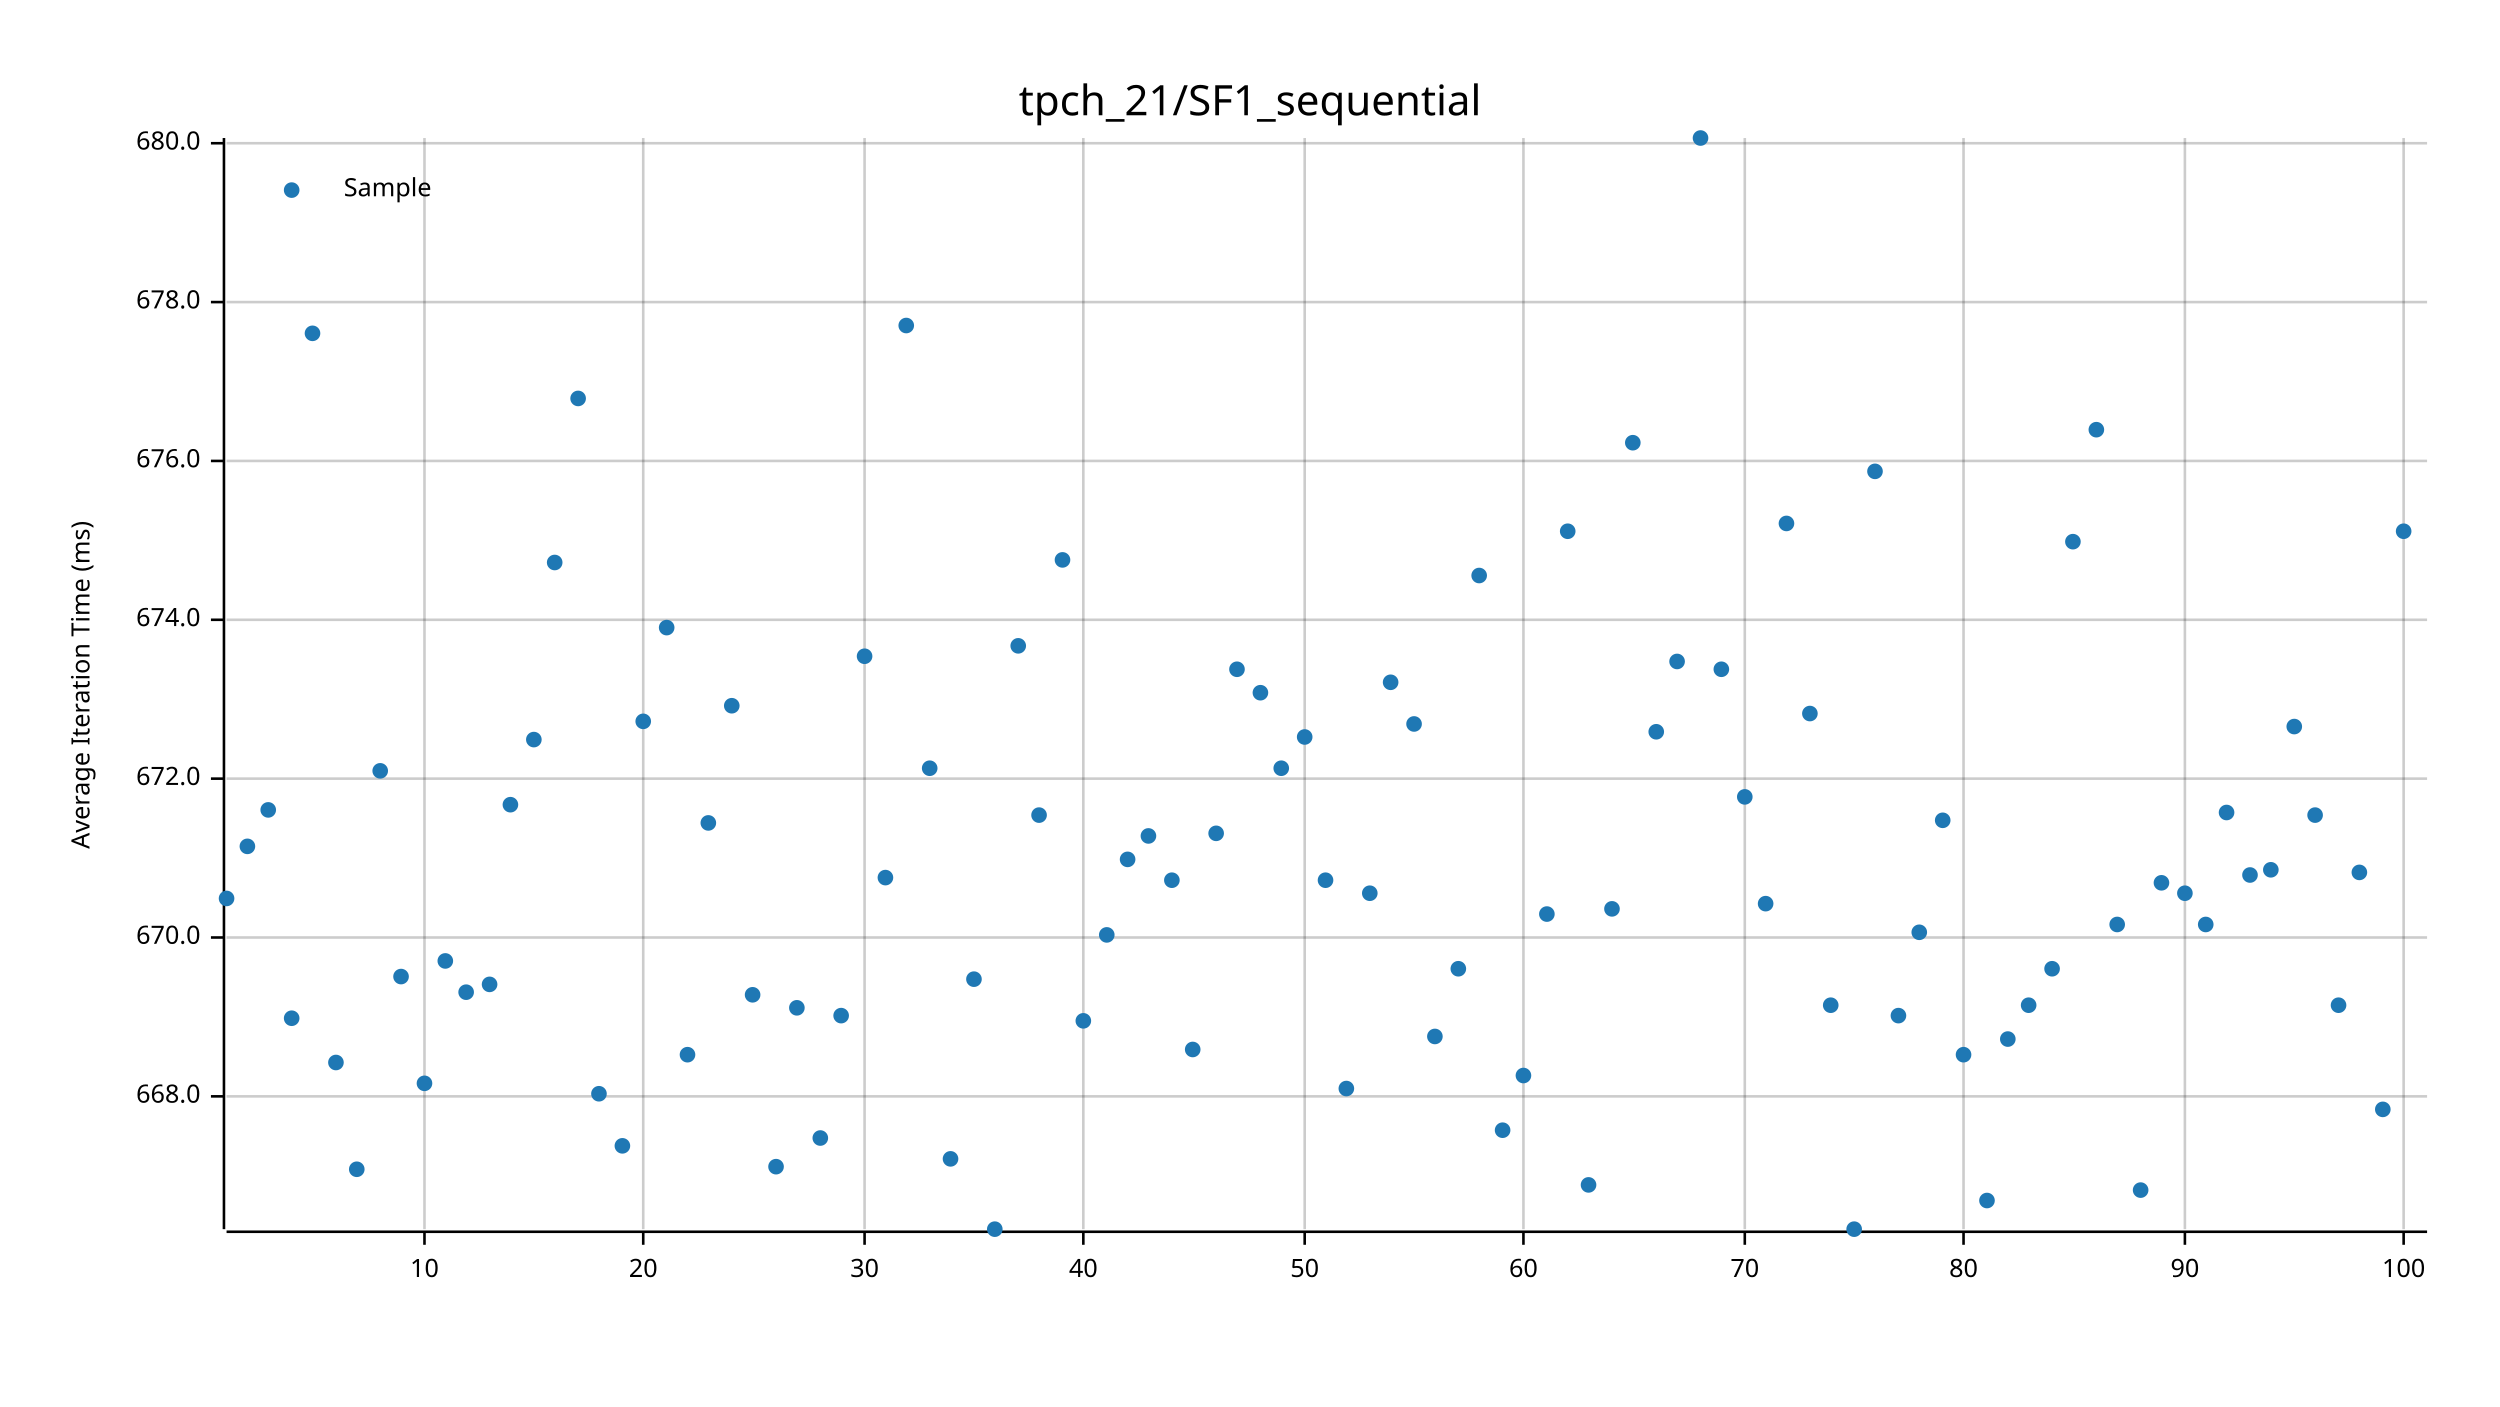
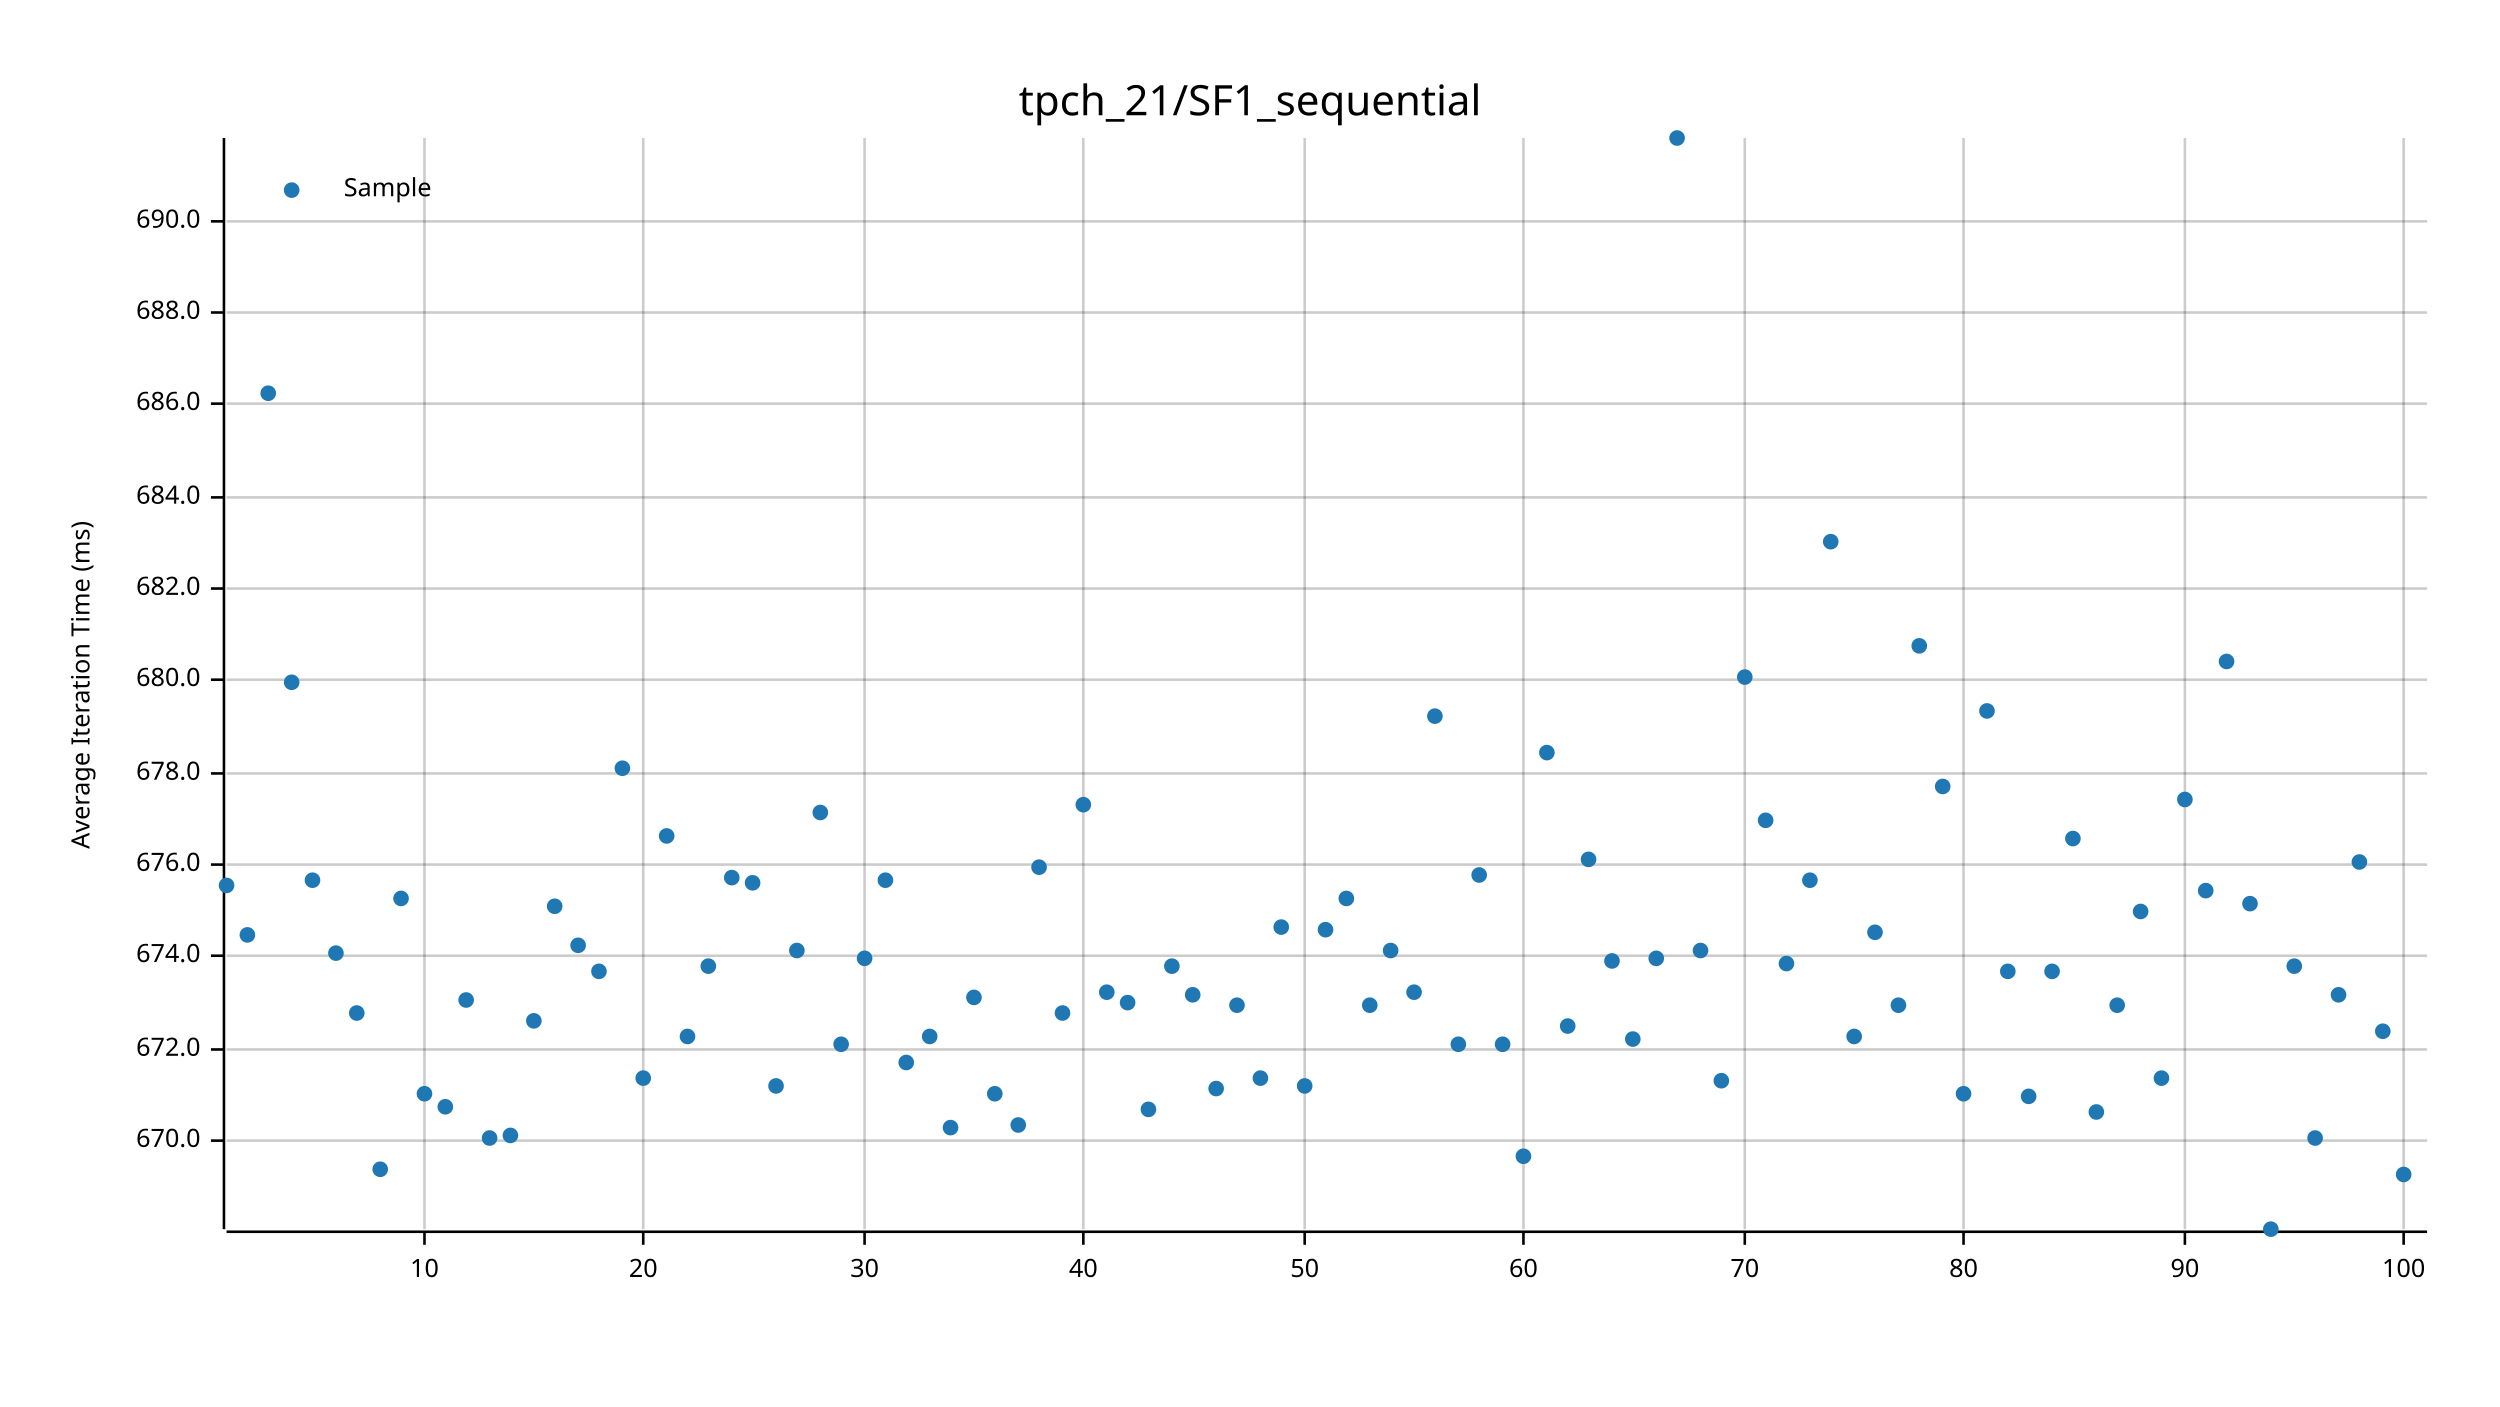
<svg xmlns="http://www.w3.org/2000/svg" width="960" height="540" viewBox="0 0 960 540">
  <text x="480" y="32" dy="0.76em" text-anchor="middle" font-family="sans-serif" font-size="16.129" opacity="1" fill="#000000">
tpch_21/SF1_sequential
</text>
  <text x="27" y="263" dy="0.76em" text-anchor="middle" font-family="sans-serif" font-size="9.677" opacity="1" fill="#000000" transform="rotate(270, 27, 263)">
Average Iteration Time (ms)
</text>
  <line opacity="0.2" stroke="#000000" stroke-width="1" x1="163" y1="472" x2="163" y2="53" />
  <line opacity="0.2" stroke="#000000" stroke-width="1" x1="247" y1="472" x2="247" y2="53" />
  <line opacity="0.2" stroke="#000000" stroke-width="1" x1="332" y1="472" x2="332" y2="53" />
  <line opacity="0.2" stroke="#000000" stroke-width="1" x1="416" y1="472" x2="416" y2="53" />
  <line opacity="0.2" stroke="#000000" stroke-width="1" x1="501" y1="472" x2="501" y2="53" />
  <line opacity="0.2" stroke="#000000" stroke-width="1" x1="585" y1="472" x2="585" y2="53" />
  <line opacity="0.2" stroke="#000000" stroke-width="1" x1="670" y1="472" x2="670" y2="53" />
  <line opacity="0.2" stroke="#000000" stroke-width="1" x1="754" y1="472" x2="754" y2="53" />
  <line opacity="0.2" stroke="#000000" stroke-width="1" x1="839" y1="472" x2="839" y2="53" />
  <line opacity="0.2" stroke="#000000" stroke-width="1" x1="923" y1="472" x2="923" y2="53" />
-   <line opacity="0.2" stroke="#000000" stroke-width="1" x1="87" y1="421" x2="932" y2="421" />
-   <line opacity="0.2" stroke="#000000" stroke-width="1" x1="87" y1="360" x2="932" y2="360" />
-   <line opacity="0.2" stroke="#000000" stroke-width="1" x1="87" y1="299" x2="932" y2="299" />
-   <line opacity="0.2" stroke="#000000" stroke-width="1" x1="87" y1="238" x2="932" y2="238" />
-   <line opacity="0.2" stroke="#000000" stroke-width="1" x1="87" y1="177" x2="932" y2="177" />
-   <line opacity="0.2" stroke="#000000" stroke-width="1" x1="87" y1="116" x2="932" y2="116" />
-   <line opacity="0.2" stroke="#000000" stroke-width="1" x1="87" y1="55" x2="932" y2="55" />
+   <line opacity="0.2" stroke="#000000" stroke-width="1" x1="87" y1="438" x2="932" y2="438" />
+   <line opacity="0.2" stroke="#000000" stroke-width="1" x1="87" y1="403" x2="932" y2="403" />
+   <line opacity="0.2" stroke="#000000" stroke-width="1" x1="87" y1="367" x2="932" y2="367" />
+   <line opacity="0.2" stroke="#000000" stroke-width="1" x1="87" y1="332" x2="932" y2="332" />
+   <line opacity="0.2" stroke="#000000" stroke-width="1" x1="87" y1="297" x2="932" y2="297" />
+   <line opacity="0.2" stroke="#000000" stroke-width="1" x1="87" y1="261" x2="932" y2="261" />
+   <line opacity="0.2" stroke="#000000" stroke-width="1" x1="87" y1="226" x2="932" y2="226" />
+   <line opacity="0.2" stroke="#000000" stroke-width="1" x1="87" y1="191" x2="932" y2="191" />
+   <line opacity="0.2" stroke="#000000" stroke-width="1" x1="87" y1="155" x2="932" y2="155" />
+   <line opacity="0.2" stroke="#000000" stroke-width="1" x1="87" y1="120" x2="932" y2="120" />
+   <line opacity="0.2" stroke="#000000" stroke-width="1" x1="87" y1="85" x2="932" y2="85" />
  <polyline fill="none" opacity="1" stroke="#000000" stroke-width="1" points="86,53 86,472 " />
-   <text x="77" y="421" dy="0.5ex" text-anchor="end" font-family="sans-serif" font-size="9.677" opacity="1" fill="#000000">
- 668.0
- </text>
-   <polyline fill="none" opacity="1" stroke="#000000" stroke-width="1" points="81,421 86,421 " />
-   <text x="77" y="360" dy="0.5ex" text-anchor="end" font-family="sans-serif" font-size="9.677" opacity="1" fill="#000000">
+   <text x="77" y="438" dy="0.5ex" text-anchor="end" font-family="sans-serif" font-size="9.677" opacity="1" fill="#000000">
670.0
</text>
-   <polyline fill="none" opacity="1" stroke="#000000" stroke-width="1" points="81,360 86,360 " />
-   <text x="77" y="299" dy="0.5ex" text-anchor="end" font-family="sans-serif" font-size="9.677" opacity="1" fill="#000000">
+   <polyline fill="none" opacity="1" stroke="#000000" stroke-width="1" points="81,438 86,438 " />
+   <text x="77" y="403" dy="0.5ex" text-anchor="end" font-family="sans-serif" font-size="9.677" opacity="1" fill="#000000">
672.0
</text>
-   <polyline fill="none" opacity="1" stroke="#000000" stroke-width="1" points="81,299 86,299 " />
-   <text x="77" y="238" dy="0.5ex" text-anchor="end" font-family="sans-serif" font-size="9.677" opacity="1" fill="#000000">
+   <polyline fill="none" opacity="1" stroke="#000000" stroke-width="1" points="81,403 86,403 " />
+   <text x="77" y="367" dy="0.5ex" text-anchor="end" font-family="sans-serif" font-size="9.677" opacity="1" fill="#000000">
674.0
</text>
-   <polyline fill="none" opacity="1" stroke="#000000" stroke-width="1" points="81,238 86,238 " />
-   <text x="77" y="177" dy="0.5ex" text-anchor="end" font-family="sans-serif" font-size="9.677" opacity="1" fill="#000000">
+   <polyline fill="none" opacity="1" stroke="#000000" stroke-width="1" points="81,367 86,367 " />
+   <text x="77" y="332" dy="0.5ex" text-anchor="end" font-family="sans-serif" font-size="9.677" opacity="1" fill="#000000">
676.0
</text>
-   <polyline fill="none" opacity="1" stroke="#000000" stroke-width="1" points="81,177 86,177 " />
-   <text x="77" y="116" dy="0.5ex" text-anchor="end" font-family="sans-serif" font-size="9.677" opacity="1" fill="#000000">
+   <polyline fill="none" opacity="1" stroke="#000000" stroke-width="1" points="81,332 86,332 " />
+   <text x="77" y="297" dy="0.5ex" text-anchor="end" font-family="sans-serif" font-size="9.677" opacity="1" fill="#000000">
678.0
</text>
-   <polyline fill="none" opacity="1" stroke="#000000" stroke-width="1" points="81,116 86,116 " />
-   <text x="77" y="55" dy="0.5ex" text-anchor="end" font-family="sans-serif" font-size="9.677" opacity="1" fill="#000000">
+   <polyline fill="none" opacity="1" stroke="#000000" stroke-width="1" points="81,297 86,297 " />
+   <text x="77" y="261" dy="0.5ex" text-anchor="end" font-family="sans-serif" font-size="9.677" opacity="1" fill="#000000">
680.0
</text>
-   <polyline fill="none" opacity="1" stroke="#000000" stroke-width="1" points="81,55 86,55 " />
+   <polyline fill="none" opacity="1" stroke="#000000" stroke-width="1" points="81,261 86,261 " />
+   <text x="77" y="226" dy="0.5ex" text-anchor="end" font-family="sans-serif" font-size="9.677" opacity="1" fill="#000000">
+ 682.0
+ </text>
+   <polyline fill="none" opacity="1" stroke="#000000" stroke-width="1" points="81,226 86,226 " />
+   <text x="77" y="191" dy="0.5ex" text-anchor="end" font-family="sans-serif" font-size="9.677" opacity="1" fill="#000000">
+ 684.0
+ </text>
+   <polyline fill="none" opacity="1" stroke="#000000" stroke-width="1" points="81,191 86,191 " />
+   <text x="77" y="155" dy="0.5ex" text-anchor="end" font-family="sans-serif" font-size="9.677" opacity="1" fill="#000000">
+ 686.0
+ </text>
+   <polyline fill="none" opacity="1" stroke="#000000" stroke-width="1" points="81,155 86,155 " />
+   <text x="77" y="120" dy="0.5ex" text-anchor="end" font-family="sans-serif" font-size="9.677" opacity="1" fill="#000000">
+ 688.0
+ </text>
+   <polyline fill="none" opacity="1" stroke="#000000" stroke-width="1" points="81,120 86,120 " />
+   <text x="77" y="85" dy="0.5ex" text-anchor="end" font-family="sans-serif" font-size="9.677" opacity="1" fill="#000000">
+ 690.0
+ </text>
+   <polyline fill="none" opacity="1" stroke="#000000" stroke-width="1" points="81,85 86,85 " />
  <polyline fill="none" opacity="1" stroke="#000000" stroke-width="1" points="87,473 932,473 " />
  <text x="163" y="483" dy="0.76em" text-anchor="middle" font-family="sans-serif" font-size="9.677" opacity="1" fill="#000000">
10
</text>
  <polyline fill="none" opacity="1" stroke="#000000" stroke-width="1" points="163,473 163,478 " />
  <text x="247" y="483" dy="0.76em" text-anchor="middle" font-family="sans-serif" font-size="9.677" opacity="1" fill="#000000">
20
</text>
  <polyline fill="none" opacity="1" stroke="#000000" stroke-width="1" points="247,473 247,478 " />
  <text x="332" y="483" dy="0.76em" text-anchor="middle" font-family="sans-serif" font-size="9.677" opacity="1" fill="#000000">
30
</text>
  <polyline fill="none" opacity="1" stroke="#000000" stroke-width="1" points="332,473 332,478 " />
  <text x="416" y="483" dy="0.76em" text-anchor="middle" font-family="sans-serif" font-size="9.677" opacity="1" fill="#000000">
40
</text>
  <polyline fill="none" opacity="1" stroke="#000000" stroke-width="1" points="416,473 416,478 " />
  <text x="501" y="483" dy="0.76em" text-anchor="middle" font-family="sans-serif" font-size="9.677" opacity="1" fill="#000000">
50
</text>
  <polyline fill="none" opacity="1" stroke="#000000" stroke-width="1" points="501,473 501,478 " />
  <text x="585" y="483" dy="0.76em" text-anchor="middle" font-family="sans-serif" font-size="9.677" opacity="1" fill="#000000">
60
</text>
  <polyline fill="none" opacity="1" stroke="#000000" stroke-width="1" points="585,473 585,478 " />
  <text x="670" y="483" dy="0.76em" text-anchor="middle" font-family="sans-serif" font-size="9.677" opacity="1" fill="#000000">
70
</text>
  <polyline fill="none" opacity="1" stroke="#000000" stroke-width="1" points="670,473 670,478 " />
  <text x="754" y="483" dy="0.76em" text-anchor="middle" font-family="sans-serif" font-size="9.677" opacity="1" fill="#000000">
80
</text>
  <polyline fill="none" opacity="1" stroke="#000000" stroke-width="1" points="754,473 754,478 " />
  <text x="839" y="483" dy="0.76em" text-anchor="middle" font-family="sans-serif" font-size="9.677" opacity="1" fill="#000000">
90
</text>
  <polyline fill="none" opacity="1" stroke="#000000" stroke-width="1" points="839,473 839,478 " />
  <text x="923" y="483" dy="0.76em" text-anchor="middle" font-family="sans-serif" font-size="9.677" opacity="1" fill="#000000">
100
</text>
  <polyline fill="none" opacity="1" stroke="#000000" stroke-width="1" points="923,473 923,478 " />
-   <circle cx="87" cy="345" r="3" opacity="1" fill="#1F78B4" stroke="none" stroke-width="1" />
-   <circle cx="95" cy="325" r="3" opacity="1" fill="#1F78B4" stroke="none" stroke-width="1" />
-   <circle cx="103" cy="311" r="3" opacity="1" fill="#1F78B4" stroke="none" stroke-width="1" />
-   <circle cx="112" cy="391" r="3" opacity="1" fill="#1F78B4" stroke="none" stroke-width="1" />
-   <circle cx="120" cy="128" r="3" opacity="1" fill="#1F78B4" stroke="none" stroke-width="1" />
-   <circle cx="129" cy="408" r="3" opacity="1" fill="#1F78B4" stroke="none" stroke-width="1" />
-   <circle cx="137" cy="449" r="3" opacity="1" fill="#1F78B4" stroke="none" stroke-width="1" />
-   <circle cx="146" cy="296" r="3" opacity="1" fill="#1F78B4" stroke="none" stroke-width="1" />
-   <circle cx="154" cy="375" r="3" opacity="1" fill="#1F78B4" stroke="none" stroke-width="1" />
-   <circle cx="163" cy="416" r="3" opacity="1" fill="#1F78B4" stroke="none" stroke-width="1" />
-   <circle cx="171" cy="369" r="3" opacity="1" fill="#1F78B4" stroke="none" stroke-width="1" />
-   <circle cx="179" cy="381" r="3" opacity="1" fill="#1F78B4" stroke="none" stroke-width="1" />
-   <circle cx="188" cy="378" r="3" opacity="1" fill="#1F78B4" stroke="none" stroke-width="1" />
-   <circle cx="196" cy="309" r="3" opacity="1" fill="#1F78B4" stroke="none" stroke-width="1" />
-   <circle cx="205" cy="284" r="3" opacity="1" fill="#1F78B4" stroke="none" stroke-width="1" />
-   <circle cx="213" cy="216" r="3" opacity="1" fill="#1F78B4" stroke="none" stroke-width="1" />
-   <circle cx="222" cy="153" r="3" opacity="1" fill="#1F78B4" stroke="none" stroke-width="1" />
-   <circle cx="230" cy="420" r="3" opacity="1" fill="#1F78B4" stroke="none" stroke-width="1" />
-   <circle cx="239" cy="440" r="3" opacity="1" fill="#1F78B4" stroke="none" stroke-width="1" />
-   <circle cx="247" cy="277" r="3" opacity="1" fill="#1F78B4" stroke="none" stroke-width="1" />
-   <circle cx="256" cy="241" r="3" opacity="1" fill="#1F78B4" stroke="none" stroke-width="1" />
-   <circle cx="264" cy="405" r="3" opacity="1" fill="#1F78B4" stroke="none" stroke-width="1" />
-   <circle cx="272" cy="316" r="3" opacity="1" fill="#1F78B4" stroke="none" stroke-width="1" />
-   <circle cx="281" cy="271" r="3" opacity="1" fill="#1F78B4" stroke="none" stroke-width="1" />
-   <circle cx="289" cy="382" r="3" opacity="1" fill="#1F78B4" stroke="none" stroke-width="1" />
-   <circle cx="298" cy="448" r="3" opacity="1" fill="#1F78B4" stroke="none" stroke-width="1" />
-   <circle cx="306" cy="387" r="3" opacity="1" fill="#1F78B4" stroke="none" stroke-width="1" />
-   <circle cx="315" cy="437" r="3" opacity="1" fill="#1F78B4" stroke="none" stroke-width="1" />
-   <circle cx="323" cy="390" r="3" opacity="1" fill="#1F78B4" stroke="none" stroke-width="1" />
-   <circle cx="332" cy="252" r="3" opacity="1" fill="#1F78B4" stroke="none" stroke-width="1" />
-   <circle cx="340" cy="337" r="3" opacity="1" fill="#1F78B4" stroke="none" stroke-width="1" />
-   <circle cx="348" cy="125" r="3" opacity="1" fill="#1F78B4" stroke="none" stroke-width="1" />
-   <circle cx="357" cy="295" r="3" opacity="1" fill="#1F78B4" stroke="none" stroke-width="1" />
-   <circle cx="365" cy="445" r="3" opacity="1" fill="#1F78B4" stroke="none" stroke-width="1" />
-   <circle cx="374" cy="376" r="3" opacity="1" fill="#1F78B4" stroke="none" stroke-width="1" />
-   <circle cx="382" cy="472" r="3" opacity="1" fill="#1F78B4" stroke="none" stroke-width="1" />
-   <circle cx="391" cy="248" r="3" opacity="1" fill="#1F78B4" stroke="none" stroke-width="1" />
-   <circle cx="399" cy="313" r="3" opacity="1" fill="#1F78B4" stroke="none" stroke-width="1" />
-   <circle cx="408" cy="215" r="3" opacity="1" fill="#1F78B4" stroke="none" stroke-width="1" />
-   <circle cx="416" cy="392" r="3" opacity="1" fill="#1F78B4" stroke="none" stroke-width="1" />
-   <circle cx="425" cy="359" r="3" opacity="1" fill="#1F78B4" stroke="none" stroke-width="1" />
-   <circle cx="433" cy="330" r="3" opacity="1" fill="#1F78B4" stroke="none" stroke-width="1" />
-   <circle cx="441" cy="321" r="3" opacity="1" fill="#1F78B4" stroke="none" stroke-width="1" />
-   <circle cx="450" cy="338" r="3" opacity="1" fill="#1F78B4" stroke="none" stroke-width="1" />
-   <circle cx="458" cy="403" r="3" opacity="1" fill="#1F78B4" stroke="none" stroke-width="1" />
-   <circle cx="467" cy="320" r="3" opacity="1" fill="#1F78B4" stroke="none" stroke-width="1" />
-   <circle cx="475" cy="257" r="3" opacity="1" fill="#1F78B4" stroke="none" stroke-width="1" />
-   <circle cx="484" cy="266" r="3" opacity="1" fill="#1F78B4" stroke="none" stroke-width="1" />
-   <circle cx="492" cy="295" r="3" opacity="1" fill="#1F78B4" stroke="none" stroke-width="1" />
-   <circle cx="501" cy="283" r="3" opacity="1" fill="#1F78B4" stroke="none" stroke-width="1" />
-   <circle cx="509" cy="338" r="3" opacity="1" fill="#1F78B4" stroke="none" stroke-width="1" />
-   <circle cx="517" cy="418" r="3" opacity="1" fill="#1F78B4" stroke="none" stroke-width="1" />
-   <circle cx="526" cy="343" r="3" opacity="1" fill="#1F78B4" stroke="none" stroke-width="1" />
-   <circle cx="534" cy="262" r="3" opacity="1" fill="#1F78B4" stroke="none" stroke-width="1" />
-   <circle cx="543" cy="278" r="3" opacity="1" fill="#1F78B4" stroke="none" stroke-width="1" />
-   <circle cx="551" cy="398" r="3" opacity="1" fill="#1F78B4" stroke="none" stroke-width="1" />
-   <circle cx="560" cy="372" r="3" opacity="1" fill="#1F78B4" stroke="none" stroke-width="1" />
-   <circle cx="568" cy="221" r="3" opacity="1" fill="#1F78B4" stroke="none" stroke-width="1" />
-   <circle cx="577" cy="434" r="3" opacity="1" fill="#1F78B4" stroke="none" stroke-width="1" />
-   <circle cx="585" cy="413" r="3" opacity="1" fill="#1F78B4" stroke="none" stroke-width="1" />
-   <circle cx="594" cy="351" r="3" opacity="1" fill="#1F78B4" stroke="none" stroke-width="1" />
-   <circle cx="602" cy="204" r="3" opacity="1" fill="#1F78B4" stroke="none" stroke-width="1" />
-   <circle cx="610" cy="455" r="3" opacity="1" fill="#1F78B4" stroke="none" stroke-width="1" />
-   <circle cx="619" cy="349" r="3" opacity="1" fill="#1F78B4" stroke="none" stroke-width="1" />
-   <circle cx="627" cy="170" r="3" opacity="1" fill="#1F78B4" stroke="none" stroke-width="1" />
-   <circle cx="636" cy="281" r="3" opacity="1" fill="#1F78B4" stroke="none" stroke-width="1" />
-   <circle cx="644" cy="254" r="3" opacity="1" fill="#1F78B4" stroke="none" stroke-width="1" />
-   <circle cx="653" cy="53" r="3" opacity="1" fill="#1F78B4" stroke="none" stroke-width="1" />
-   <circle cx="661" cy="257" r="3" opacity="1" fill="#1F78B4" stroke="none" stroke-width="1" />
-   <circle cx="670" cy="306" r="3" opacity="1" fill="#1F78B4" stroke="none" stroke-width="1" />
-   <circle cx="678" cy="347" r="3" opacity="1" fill="#1F78B4" stroke="none" stroke-width="1" />
-   <circle cx="686" cy="201" r="3" opacity="1" fill="#1F78B4" stroke="none" stroke-width="1" />
-   <circle cx="695" cy="274" r="3" opacity="1" fill="#1F78B4" stroke="none" stroke-width="1" />
-   <circle cx="703" cy="386" r="3" opacity="1" fill="#1F78B4" stroke="none" stroke-width="1" />
-   <circle cx="712" cy="472" r="3" opacity="1" fill="#1F78B4" stroke="none" stroke-width="1" />
-   <circle cx="720" cy="181" r="3" opacity="1" fill="#1F78B4" stroke="none" stroke-width="1" />
-   <circle cx="729" cy="390" r="3" opacity="1" fill="#1F78B4" stroke="none" stroke-width="1" />
-   <circle cx="737" cy="358" r="3" opacity="1" fill="#1F78B4" stroke="none" stroke-width="1" />
-   <circle cx="746" cy="315" r="3" opacity="1" fill="#1F78B4" stroke="none" stroke-width="1" />
-   <circle cx="754" cy="405" r="3" opacity="1" fill="#1F78B4" stroke="none" stroke-width="1" />
-   <circle cx="763" cy="461" r="3" opacity="1" fill="#1F78B4" stroke="none" stroke-width="1" />
-   <circle cx="771" cy="399" r="3" opacity="1" fill="#1F78B4" stroke="none" stroke-width="1" />
-   <circle cx="779" cy="386" r="3" opacity="1" fill="#1F78B4" stroke="none" stroke-width="1" />
-   <circle cx="788" cy="372" r="3" opacity="1" fill="#1F78B4" stroke="none" stroke-width="1" />
-   <circle cx="796" cy="208" r="3" opacity="1" fill="#1F78B4" stroke="none" stroke-width="1" />
-   <circle cx="805" cy="165" r="3" opacity="1" fill="#1F78B4" stroke="none" stroke-width="1" />
-   <circle cx="813" cy="355" r="3" opacity="1" fill="#1F78B4" stroke="none" stroke-width="1" />
-   <circle cx="822" cy="457" r="3" opacity="1" fill="#1F78B4" stroke="none" stroke-width="1" />
-   <circle cx="830" cy="339" r="3" opacity="1" fill="#1F78B4" stroke="none" stroke-width="1" />
-   <circle cx="839" cy="343" r="3" opacity="1" fill="#1F78B4" stroke="none" stroke-width="1" />
-   <circle cx="847" cy="355" r="3" opacity="1" fill="#1F78B4" stroke="none" stroke-width="1" />
-   <circle cx="855" cy="312" r="3" opacity="1" fill="#1F78B4" stroke="none" stroke-width="1" />
-   <circle cx="864" cy="336" r="3" opacity="1" fill="#1F78B4" stroke="none" stroke-width="1" />
-   <circle cx="872" cy="334" r="3" opacity="1" fill="#1F78B4" stroke="none" stroke-width="1" />
-   <circle cx="881" cy="279" r="3" opacity="1" fill="#1F78B4" stroke="none" stroke-width="1" />
-   <circle cx="889" cy="313" r="3" opacity="1" fill="#1F78B4" stroke="none" stroke-width="1" />
-   <circle cx="898" cy="386" r="3" opacity="1" fill="#1F78B4" stroke="none" stroke-width="1" />
-   <circle cx="906" cy="335" r="3" opacity="1" fill="#1F78B4" stroke="none" stroke-width="1" />
-   <circle cx="915" cy="426" r="3" opacity="1" fill="#1F78B4" stroke="none" stroke-width="1" />
-   <circle cx="923" cy="204" r="3" opacity="1" fill="#1F78B4" stroke="none" stroke-width="1" />
+   <circle cx="87" cy="340" r="3" opacity="1" fill="#1F78B4" stroke="none" stroke-width="1" />
+   <circle cx="95" cy="359" r="3" opacity="1" fill="#1F78B4" stroke="none" stroke-width="1" />
+   <circle cx="103" cy="151" r="3" opacity="1" fill="#1F78B4" stroke="none" stroke-width="1" />
+   <circle cx="112" cy="262" r="3" opacity="1" fill="#1F78B4" stroke="none" stroke-width="1" />
+   <circle cx="120" cy="338" r="3" opacity="1" fill="#1F78B4" stroke="none" stroke-width="1" />
+   <circle cx="129" cy="366" r="3" opacity="1" fill="#1F78B4" stroke="none" stroke-width="1" />
+   <circle cx="137" cy="389" r="3" opacity="1" fill="#1F78B4" stroke="none" stroke-width="1" />
+   <circle cx="146" cy="449" r="3" opacity="1" fill="#1F78B4" stroke="none" stroke-width="1" />
+   <circle cx="154" cy="345" r="3" opacity="1" fill="#1F78B4" stroke="none" stroke-width="1" />
+   <circle cx="163" cy="420" r="3" opacity="1" fill="#1F78B4" stroke="none" stroke-width="1" />
+   <circle cx="171" cy="425" r="3" opacity="1" fill="#1F78B4" stroke="none" stroke-width="1" />
+   <circle cx="179" cy="384" r="3" opacity="1" fill="#1F78B4" stroke="none" stroke-width="1" />
+   <circle cx="188" cy="437" r="3" opacity="1" fill="#1F78B4" stroke="none" stroke-width="1" />
+   <circle cx="196" cy="436" r="3" opacity="1" fill="#1F78B4" stroke="none" stroke-width="1" />
+   <circle cx="205" cy="392" r="3" opacity="1" fill="#1F78B4" stroke="none" stroke-width="1" />
+   <circle cx="213" cy="348" r="3" opacity="1" fill="#1F78B4" stroke="none" stroke-width="1" />
+   <circle cx="222" cy="363" r="3" opacity="1" fill="#1F78B4" stroke="none" stroke-width="1" />
+   <circle cx="230" cy="373" r="3" opacity="1" fill="#1F78B4" stroke="none" stroke-width="1" />
+   <circle cx="239" cy="295" r="3" opacity="1" fill="#1F78B4" stroke="none" stroke-width="1" />
+   <circle cx="247" cy="414" r="3" opacity="1" fill="#1F78B4" stroke="none" stroke-width="1" />
+   <circle cx="256" cy="321" r="3" opacity="1" fill="#1F78B4" stroke="none" stroke-width="1" />
+   <circle cx="264" cy="398" r="3" opacity="1" fill="#1F78B4" stroke="none" stroke-width="1" />
+   <circle cx="272" cy="371" r="3" opacity="1" fill="#1F78B4" stroke="none" stroke-width="1" />
+   <circle cx="281" cy="337" r="3" opacity="1" fill="#1F78B4" stroke="none" stroke-width="1" />
+   <circle cx="289" cy="339" r="3" opacity="1" fill="#1F78B4" stroke="none" stroke-width="1" />
+   <circle cx="298" cy="417" r="3" opacity="1" fill="#1F78B4" stroke="none" stroke-width="1" />
+   <circle cx="306" cy="365" r="3" opacity="1" fill="#1F78B4" stroke="none" stroke-width="1" />
+   <circle cx="315" cy="312" r="3" opacity="1" fill="#1F78B4" stroke="none" stroke-width="1" />
+   <circle cx="323" cy="401" r="3" opacity="1" fill="#1F78B4" stroke="none" stroke-width="1" />
+   <circle cx="332" cy="368" r="3" opacity="1" fill="#1F78B4" stroke="none" stroke-width="1" />
+   <circle cx="340" cy="338" r="3" opacity="1" fill="#1F78B4" stroke="none" stroke-width="1" />
+   <circle cx="348" cy="408" r="3" opacity="1" fill="#1F78B4" stroke="none" stroke-width="1" />
+   <circle cx="357" cy="398" r="3" opacity="1" fill="#1F78B4" stroke="none" stroke-width="1" />
+   <circle cx="365" cy="433" r="3" opacity="1" fill="#1F78B4" stroke="none" stroke-width="1" />
+   <circle cx="374" cy="383" r="3" opacity="1" fill="#1F78B4" stroke="none" stroke-width="1" />
+   <circle cx="382" cy="420" r="3" opacity="1" fill="#1F78B4" stroke="none" stroke-width="1" />
+   <circle cx="391" cy="432" r="3" opacity="1" fill="#1F78B4" stroke="none" stroke-width="1" />
+   <circle cx="399" cy="333" r="3" opacity="1" fill="#1F78B4" stroke="none" stroke-width="1" />
+   <circle cx="408" cy="389" r="3" opacity="1" fill="#1F78B4" stroke="none" stroke-width="1" />
+   <circle cx="416" cy="309" r="3" opacity="1" fill="#1F78B4" stroke="none" stroke-width="1" />
+   <circle cx="425" cy="381" r="3" opacity="1" fill="#1F78B4" stroke="none" stroke-width="1" />
+   <circle cx="433" cy="385" r="3" opacity="1" fill="#1F78B4" stroke="none" stroke-width="1" />
+   <circle cx="441" cy="426" r="3" opacity="1" fill="#1F78B4" stroke="none" stroke-width="1" />
+   <circle cx="450" cy="371" r="3" opacity="1" fill="#1F78B4" stroke="none" stroke-width="1" />
+   <circle cx="458" cy="382" r="3" opacity="1" fill="#1F78B4" stroke="none" stroke-width="1" />
+   <circle cx="467" cy="418" r="3" opacity="1" fill="#1F78B4" stroke="none" stroke-width="1" />
+   <circle cx="475" cy="386" r="3" opacity="1" fill="#1F78B4" stroke="none" stroke-width="1" />
+   <circle cx="484" cy="414" r="3" opacity="1" fill="#1F78B4" stroke="none" stroke-width="1" />
+   <circle cx="492" cy="356" r="3" opacity="1" fill="#1F78B4" stroke="none" stroke-width="1" />
+   <circle cx="501" cy="417" r="3" opacity="1" fill="#1F78B4" stroke="none" stroke-width="1" />
+   <circle cx="509" cy="357" r="3" opacity="1" fill="#1F78B4" stroke="none" stroke-width="1" />
+   <circle cx="517" cy="345" r="3" opacity="1" fill="#1F78B4" stroke="none" stroke-width="1" />
+   <circle cx="526" cy="386" r="3" opacity="1" fill="#1F78B4" stroke="none" stroke-width="1" />
+   <circle cx="534" cy="365" r="3" opacity="1" fill="#1F78B4" stroke="none" stroke-width="1" />
+   <circle cx="543" cy="381" r="3" opacity="1" fill="#1F78B4" stroke="none" stroke-width="1" />
+   <circle cx="551" cy="275" r="3" opacity="1" fill="#1F78B4" stroke="none" stroke-width="1" />
+   <circle cx="560" cy="401" r="3" opacity="1" fill="#1F78B4" stroke="none" stroke-width="1" />
+   <circle cx="568" cy="336" r="3" opacity="1" fill="#1F78B4" stroke="none" stroke-width="1" />
+   <circle cx="577" cy="401" r="3" opacity="1" fill="#1F78B4" stroke="none" stroke-width="1" />
+   <circle cx="585" cy="444" r="3" opacity="1" fill="#1F78B4" stroke="none" stroke-width="1" />
+   <circle cx="594" cy="289" r="3" opacity="1" fill="#1F78B4" stroke="none" stroke-width="1" />
+   <circle cx="602" cy="394" r="3" opacity="1" fill="#1F78B4" stroke="none" stroke-width="1" />
+   <circle cx="610" cy="330" r="3" opacity="1" fill="#1F78B4" stroke="none" stroke-width="1" />
+   <circle cx="619" cy="369" r="3" opacity="1" fill="#1F78B4" stroke="none" stroke-width="1" />
+   <circle cx="627" cy="399" r="3" opacity="1" fill="#1F78B4" stroke="none" stroke-width="1" />
+   <circle cx="636" cy="368" r="3" opacity="1" fill="#1F78B4" stroke="none" stroke-width="1" />
+   <circle cx="644" cy="53" r="3" opacity="1" fill="#1F78B4" stroke="none" stroke-width="1" />
+   <circle cx="653" cy="365" r="3" opacity="1" fill="#1F78B4" stroke="none" stroke-width="1" />
+   <circle cx="661" cy="415" r="3" opacity="1" fill="#1F78B4" stroke="none" stroke-width="1" />
+   <circle cx="670" cy="260" r="3" opacity="1" fill="#1F78B4" stroke="none" stroke-width="1" />
+   <circle cx="678" cy="315" r="3" opacity="1" fill="#1F78B4" stroke="none" stroke-width="1" />
+   <circle cx="686" cy="370" r="3" opacity="1" fill="#1F78B4" stroke="none" stroke-width="1" />
+   <circle cx="695" cy="338" r="3" opacity="1" fill="#1F78B4" stroke="none" stroke-width="1" />
+   <circle cx="703" cy="208" r="3" opacity="1" fill="#1F78B4" stroke="none" stroke-width="1" />
+   <circle cx="712" cy="398" r="3" opacity="1" fill="#1F78B4" stroke="none" stroke-width="1" />
+   <circle cx="720" cy="358" r="3" opacity="1" fill="#1F78B4" stroke="none" stroke-width="1" />
+   <circle cx="729" cy="386" r="3" opacity="1" fill="#1F78B4" stroke="none" stroke-width="1" />
+   <circle cx="737" cy="248" r="3" opacity="1" fill="#1F78B4" stroke="none" stroke-width="1" />
+   <circle cx="746" cy="302" r="3" opacity="1" fill="#1F78B4" stroke="none" stroke-width="1" />
+   <circle cx="754" cy="420" r="3" opacity="1" fill="#1F78B4" stroke="none" stroke-width="1" />
+   <circle cx="763" cy="273" r="3" opacity="1" fill="#1F78B4" stroke="none" stroke-width="1" />
+   <circle cx="771" cy="373" r="3" opacity="1" fill="#1F78B4" stroke="none" stroke-width="1" />
+   <circle cx="779" cy="421" r="3" opacity="1" fill="#1F78B4" stroke="none" stroke-width="1" />
+   <circle cx="788" cy="373" r="3" opacity="1" fill="#1F78B4" stroke="none" stroke-width="1" />
+   <circle cx="796" cy="322" r="3" opacity="1" fill="#1F78B4" stroke="none" stroke-width="1" />
+   <circle cx="805" cy="427" r="3" opacity="1" fill="#1F78B4" stroke="none" stroke-width="1" />
+   <circle cx="813" cy="386" r="3" opacity="1" fill="#1F78B4" stroke="none" stroke-width="1" />
+   <circle cx="822" cy="350" r="3" opacity="1" fill="#1F78B4" stroke="none" stroke-width="1" />
+   <circle cx="830" cy="414" r="3" opacity="1" fill="#1F78B4" stroke="none" stroke-width="1" />
+   <circle cx="839" cy="307" r="3" opacity="1" fill="#1F78B4" stroke="none" stroke-width="1" />
+   <circle cx="847" cy="342" r="3" opacity="1" fill="#1F78B4" stroke="none" stroke-width="1" />
+   <circle cx="855" cy="254" r="3" opacity="1" fill="#1F78B4" stroke="none" stroke-width="1" />
+   <circle cx="864" cy="347" r="3" opacity="1" fill="#1F78B4" stroke="none" stroke-width="1" />
+   <circle cx="872" cy="472" r="3" opacity="1" fill="#1F78B4" stroke="none" stroke-width="1" />
+   <circle cx="881" cy="371" r="3" opacity="1" fill="#1F78B4" stroke="none" stroke-width="1" />
+   <circle cx="889" cy="437" r="3" opacity="1" fill="#1F78B4" stroke="none" stroke-width="1" />
+   <circle cx="898" cy="382" r="3" opacity="1" fill="#1F78B4" stroke="none" stroke-width="1" />
+   <circle cx="906" cy="331" r="3" opacity="1" fill="#1F78B4" stroke="none" stroke-width="1" />
+   <circle cx="915" cy="396" r="3" opacity="1" fill="#1F78B4" stroke="none" stroke-width="1" />
+   <circle cx="923" cy="451" r="3" opacity="1" fill="#1F78B4" stroke="none" stroke-width="1" />
  <text x="132" y="68" dy="0.76em" text-anchor="start" font-family="sans-serif" font-size="9.677" opacity="1" fill="#000000">
Sample
</text>
  <circle cx="112" cy="73" r="3" opacity="1" fill="#1F78B4" stroke="none" stroke-width="1" />
</svg>
